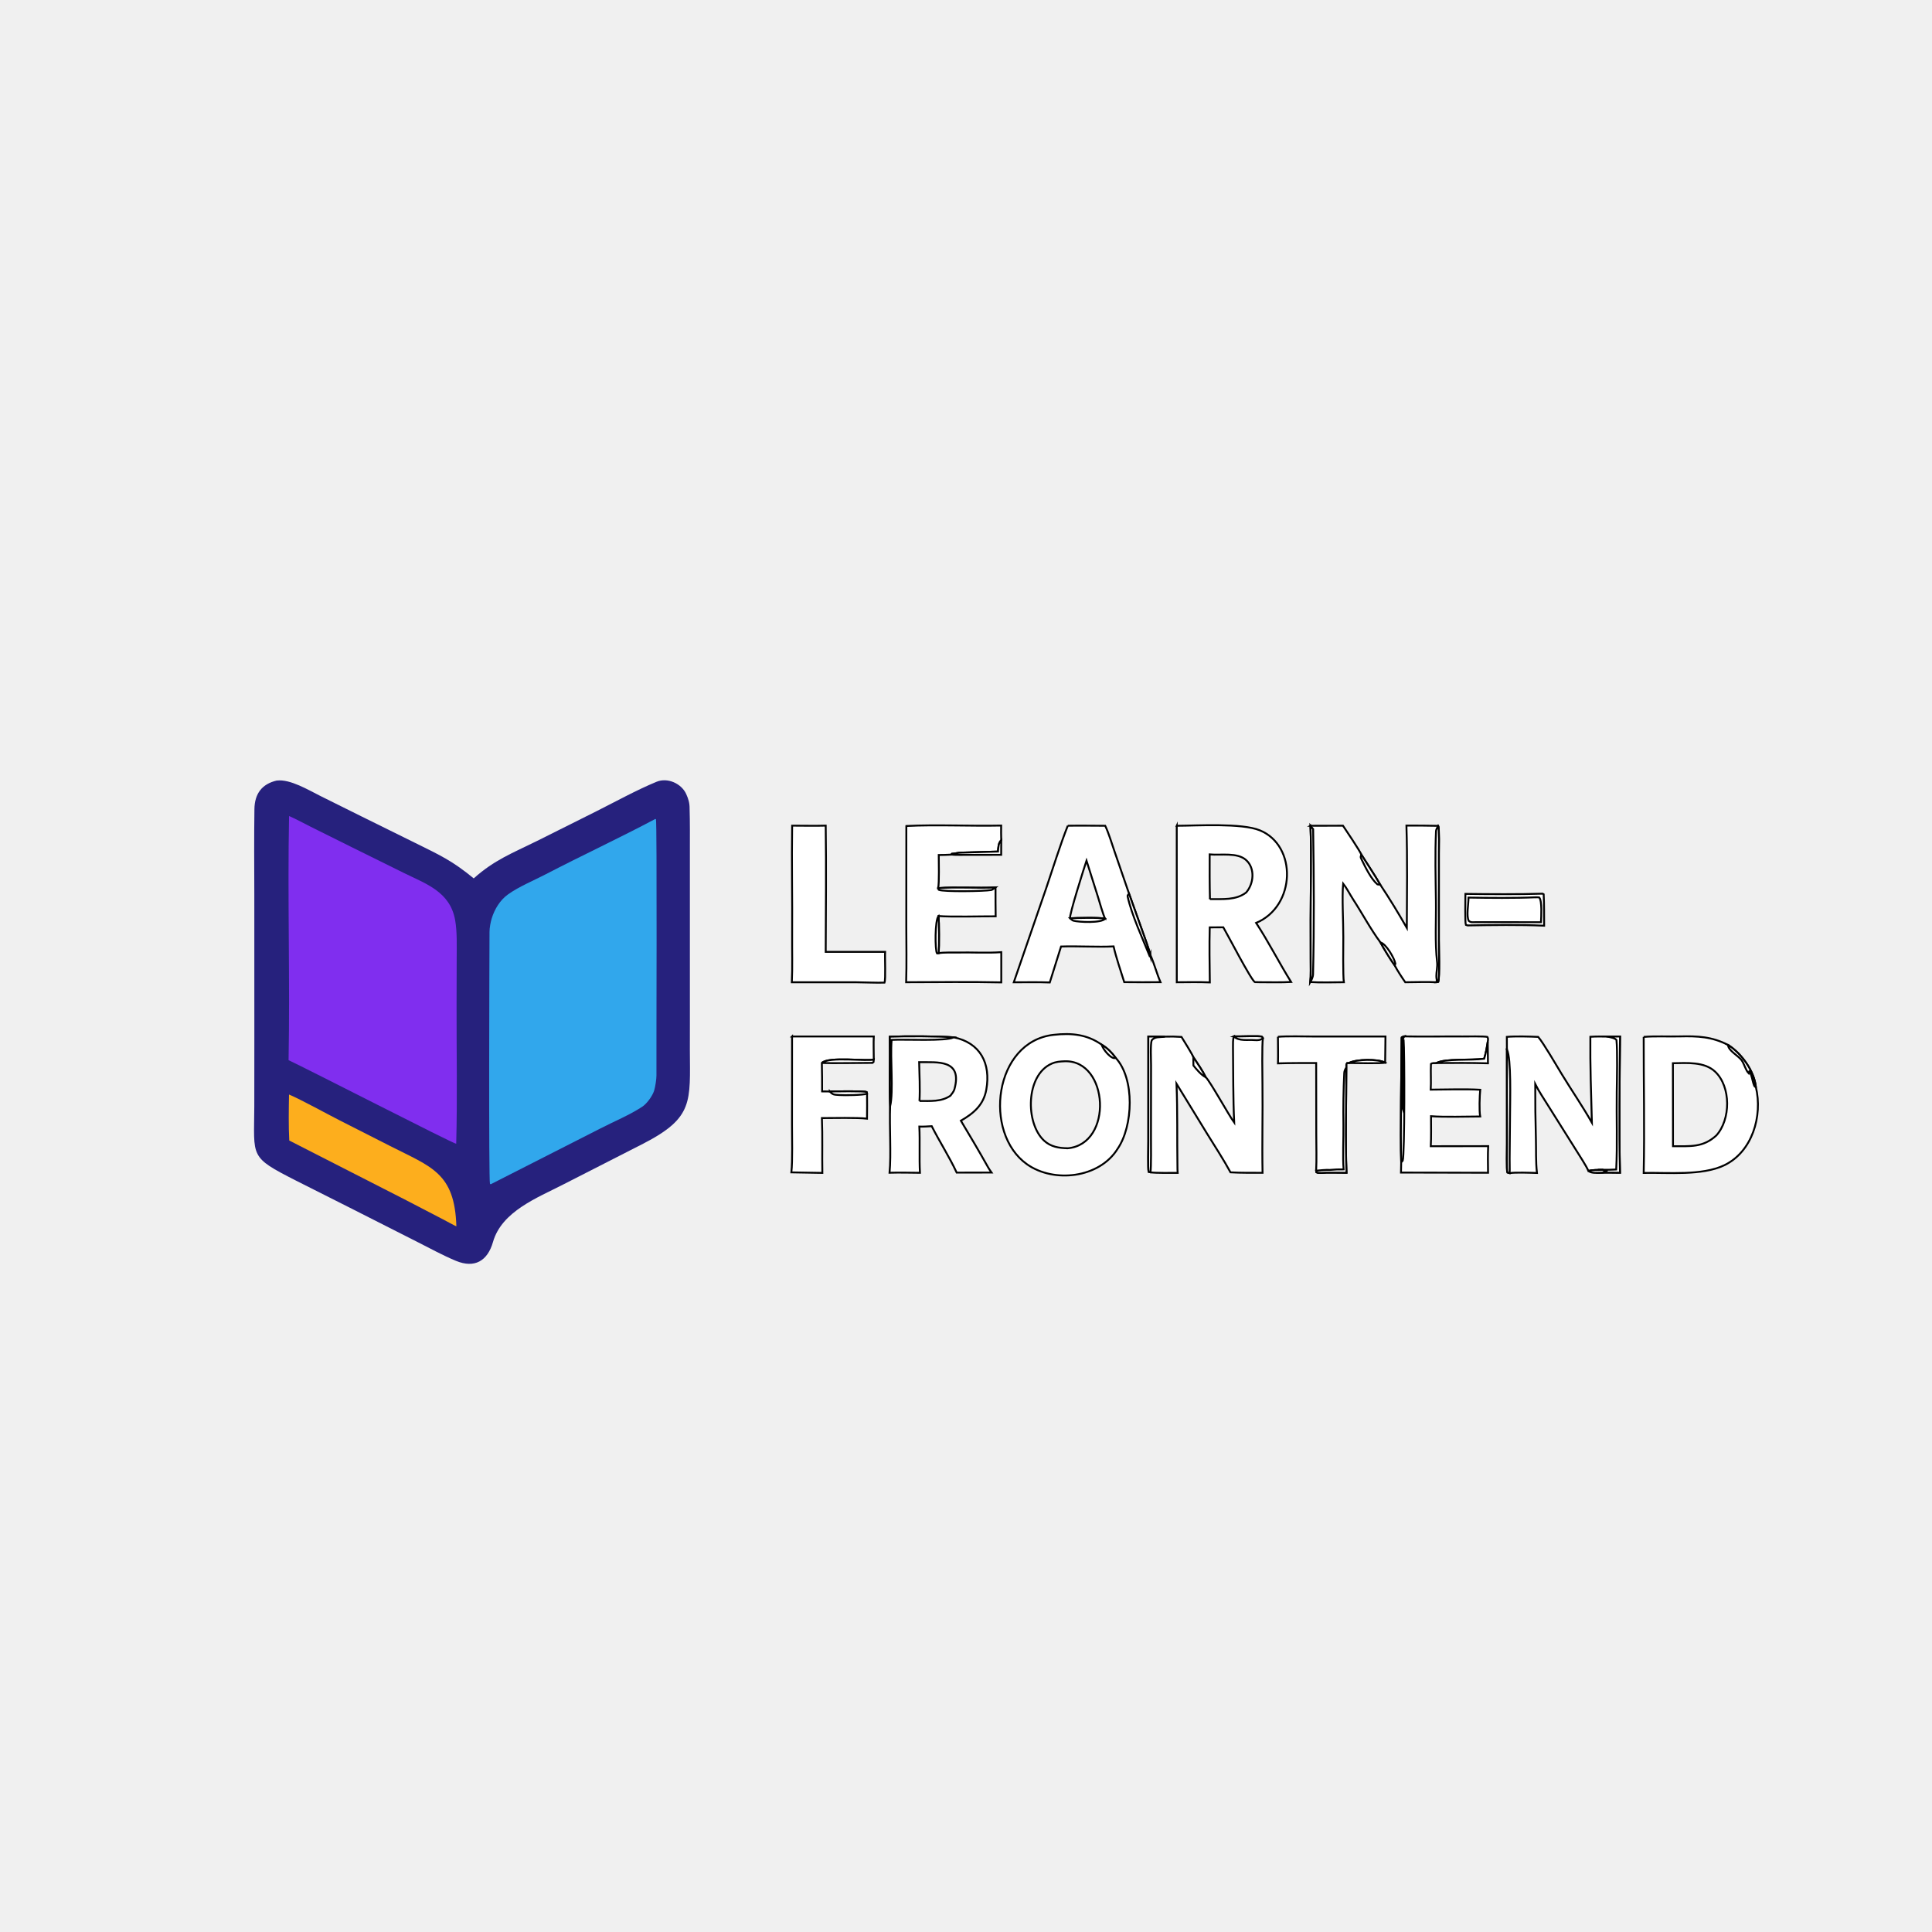
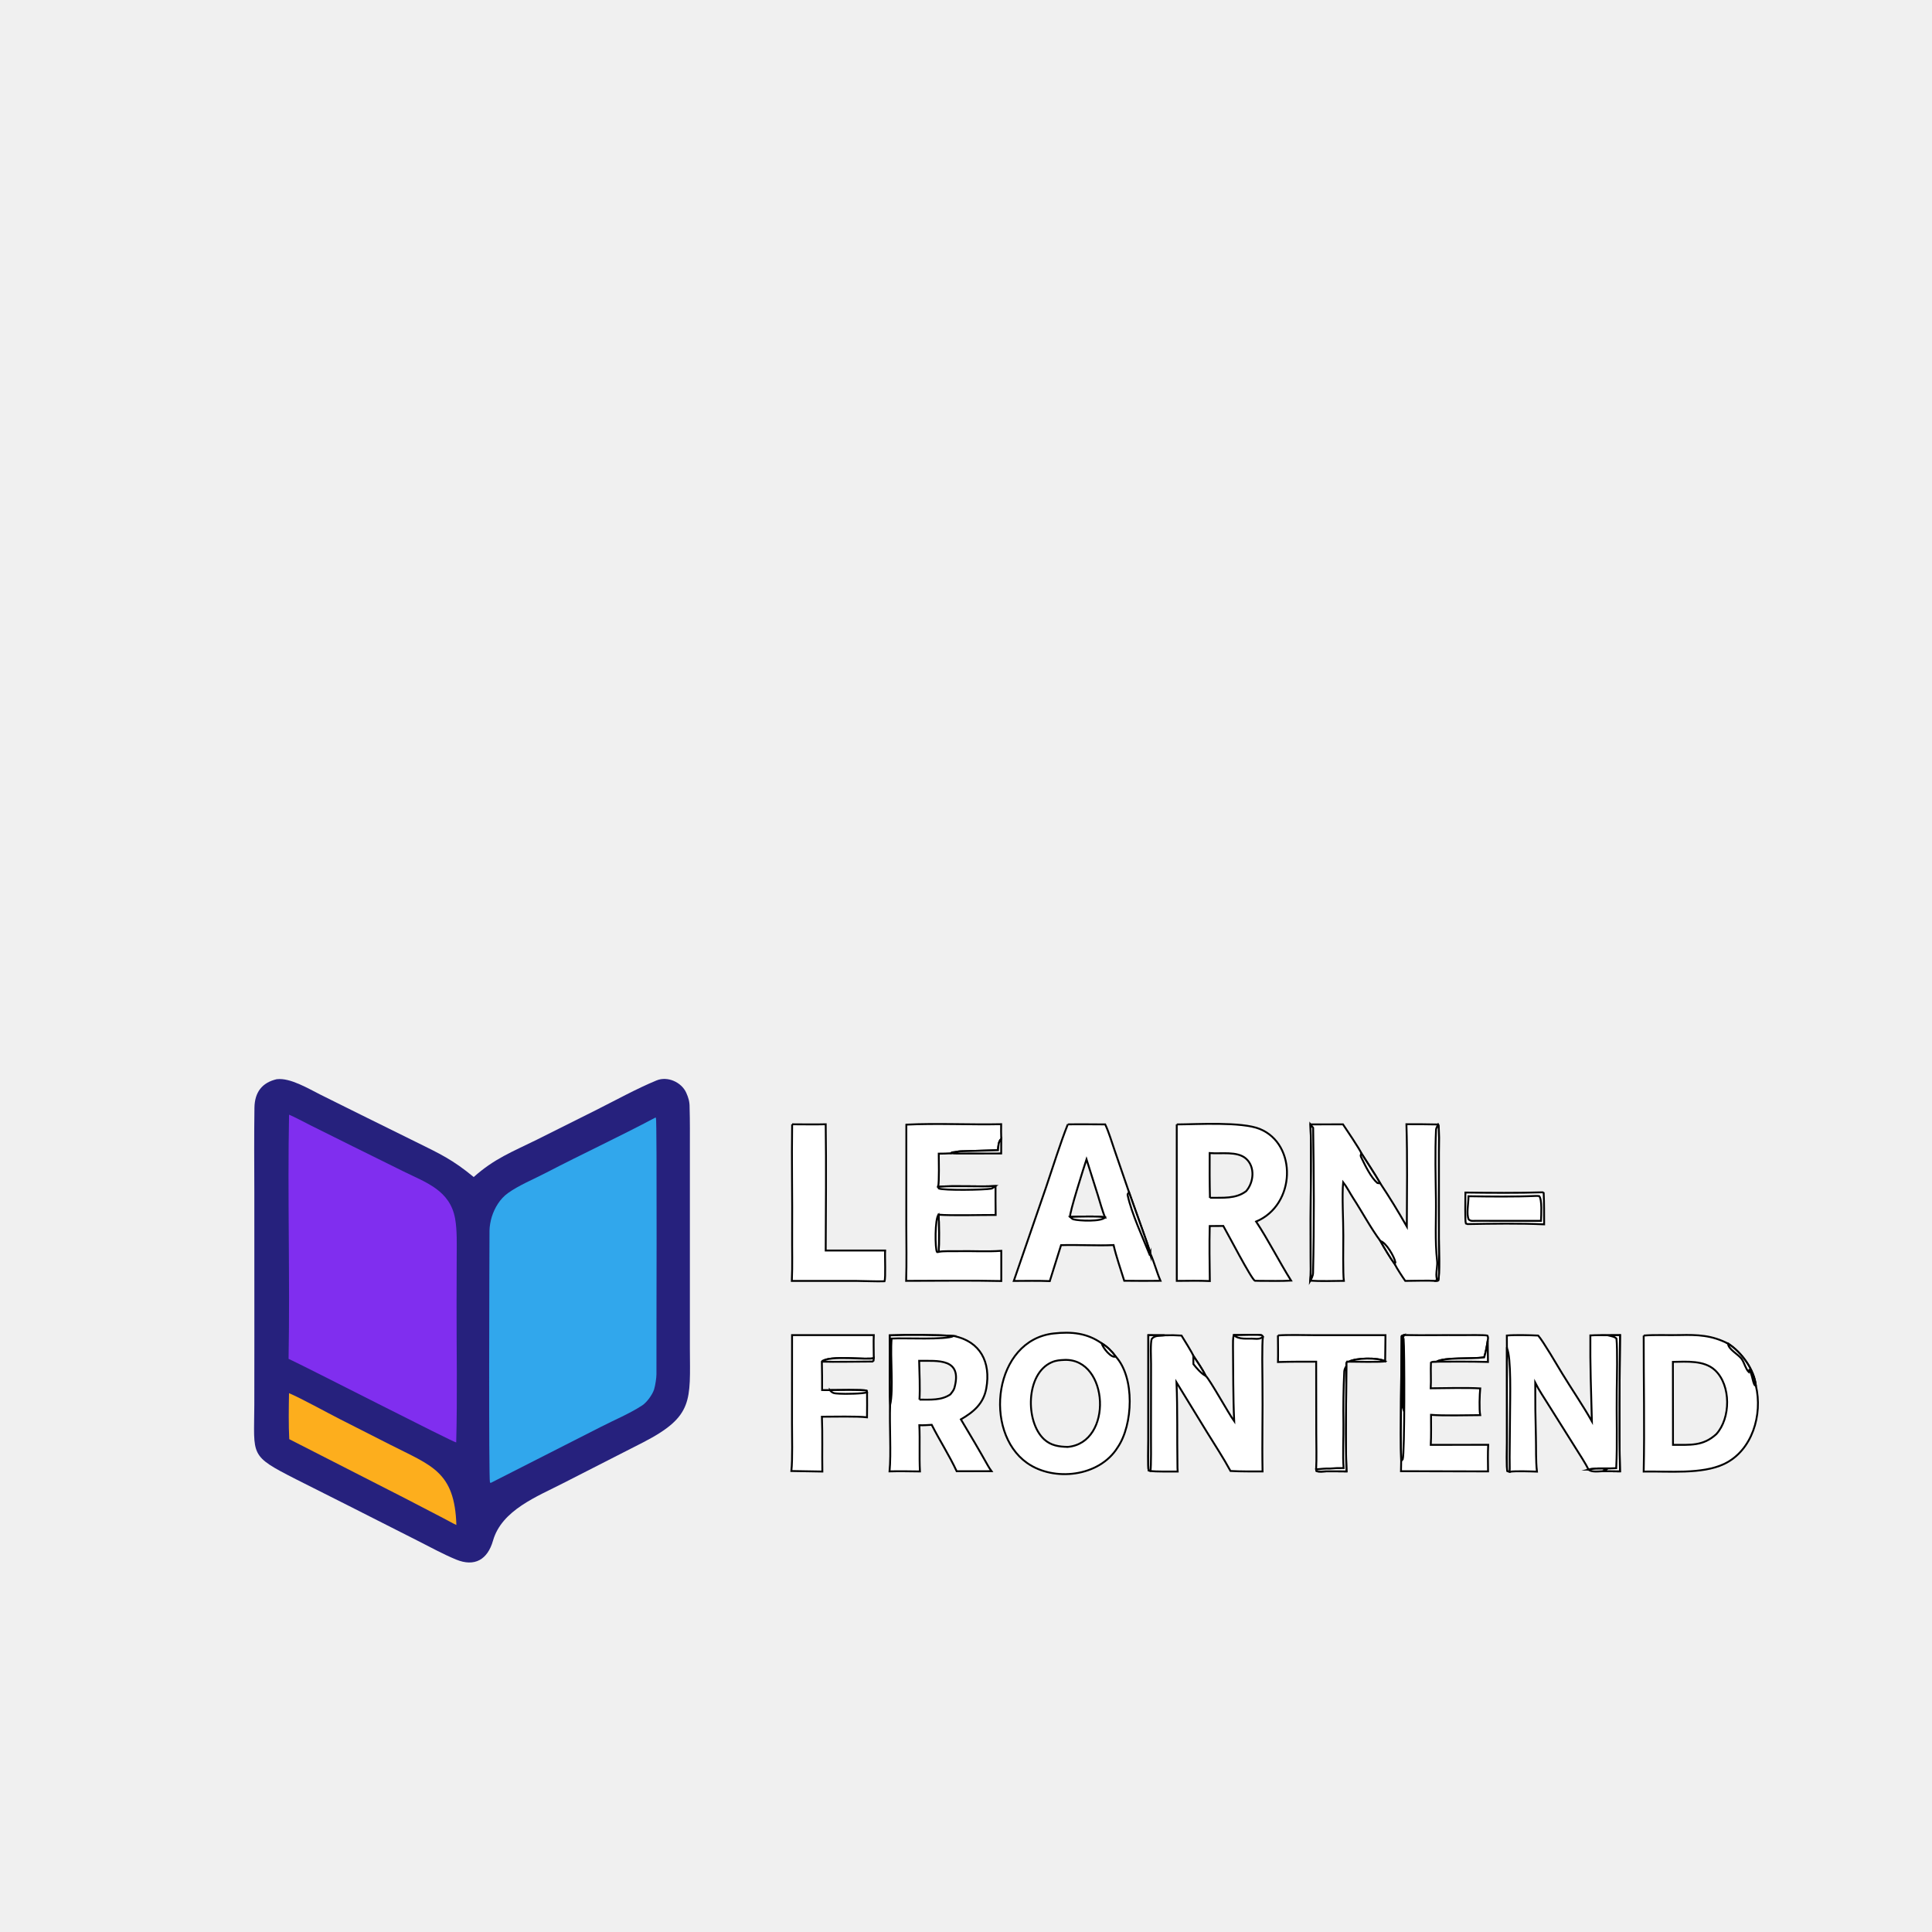
<svg xmlns="http://www.w3.org/2000/svg" id="Layer_1" version="1.1" viewBox="0 0 1024 1024">
  <defs>
    <style>
      .st0 {
        fill: #fdae1d;
      }

      .st1 {
        fill: #802eef;
      }

      .st2 {
        fill: #31a7ec;
      }

      .st3 {
        fill: #fff;
        stroke: #000;
        stroke-miterlimit: 10;
      }

      .st4 {
        fill: #26217d;
      }
    </style>
  </defs>
-   <path class="st4" d="M146.8,413.71c6.98-.86,16.68,5.01,22.95,8.14l21.77,10.82,28.65,14.15c13.14,6.49,19.62,9.44,30.91,18.74,10.96-9.79,20.31-13.29,33.36-19.74l31.81-15.91c10.28-5.16,21.13-11.17,31.73-15.55,5.85-2.42,13.24.93,15.75,6.55,1.14,2.55,1.8,4.72,1.77,7.61.23,7.47.15,14.96.15,22.43v40.62s.01,50,.01,50c0,4.74-.04,9.98-.02,14.68.11,27.82,2.05,36.09-24.64,49.88l-42.49,21.68c-13.65,7.03-32.57,14.2-37.21,30.46-2.88,10.07-9.72,14.09-19.6,10.02-6.83-2.82-13.62-6.56-20.19-9.88l-36.65-18.57-28.08-14.14c-24.77-12.63-22.12-12.11-22-39.21l.03-36.55-.02-76.22c-.05-14.96-.15-29.92.06-44.88.12-8.17,3.98-13.36,11.93-15.16Z" />
-   <path class="st2" d="M347.31,434.08l.35.09c.65,1.31.19,123.47.27,135.95.01,1.84-.62,5.99-1.23,7.94-.88,2.83-3.85,6.93-6.33,8.55-6.73,4.41-14.84,7.74-22.03,11.44l-58.28,29.65-.37-.3c-.72-1.39-.31-120.39-.24-133.56.01-2.02.55-5.09,1.19-7.13,1.52-4.84,4.36-9.59,8.55-12.61,5.85-4.21,13.62-7.36,20.18-10.78,19.04-9.91,39.04-19.19,57.93-29.24Z" />
-   <path class="st1" d="M153.2,432.51c2.53,1,8.61,4.26,11.38,5.64l22.23,11.06,27.19,13.45c11.77,5.8,24.53,9.95,27.22,24.95,1.11,6.17.85,13.59.84,19.9l-.07,24.93c-.05,24.24.46,49.66-.19,73.79-1.11.21-79.92-40.23-88.85-44.31.79-42.82-.58-86.48.26-129.4Z" />
-   <path class="st0" d="M153.19,580.12c6.4,2.7,20.12,10.29,26.84,13.7l26.75,13.59c21.91,11.16,34.23,14.18,35.11,42.57-1.37-.56-5.55-2.92-7.17-3.74l-20.29-10.54-61.11-31.2c-.42-7.56-.27-16.75-.13-24.37Z" />
-   <path class="st3" d="M591.3,560.65c10.3,11.07,9.29,36.27,1.04,48.26-9.65,15.54-33.73,18.25-47.97,8.2-23.49-16.59-17.59-65.07,14.06-68.63,9.55-1.07,17.83-.22,25.54,5.26,2.88,1.73,5.36,4.19,7.33,6.91ZM565.94,608.61c24.21-2.22,21.82-46.86-1.62-46.12-2.6.13-4.47.2-6.89,1.25-13.81,6-14.11,31.54-4.04,40.83,3.56,3.29,7.85,3.95,12.55,4.03Z" />
-   <path class="st3" d="M583.98,553.74c2.88,1.73,5.36,4.19,7.33,6.91-2.08,1.31-7.04-4.8-7.33-6.91Z" />
-   <path class="st3" d="M623.69,437.68c10.86-.05,34.36-1.52,43.99,2.39,19.99,8.12,19.14,40.31-1.91,49.09,6.36,9.62,12.23,21.22,18.53,31.3-5.04.29-11.37.13-16.5.13-.84.01-1.81-.04-2.66-.06-1.79-.6-14.62-25.41-16.76-29.04l-7.2.05c-.23,9.65-.08,19.49.05,29.15-5.68-.25-11.8-.11-17.51-.08l-.02-82.95ZM641.3,476.56c6.81-.1,13.76.66,19.19-3.51,4.04-4.63,4.87-12.8-.03-17.2-4.65-4.18-13.39-2.45-19.31-2.99-.04,7.97-.04,15.74.15,23.71Z" />
-   <path class="st3" d="M871.19,549.58c6.27-.5,12.85-.11,19.15-.26,9.41-.22,16.95.08,25.56,4.52,7.08,4.46,13.87,13.79,14.74,22.26,3.71,15.42-1.9,34.48-16.83,41.55-11.8,5.59-29.53,3.76-42.62,4.02.51-23.17-.04-48.66,0-72.1ZM886.72,607.52c9.14-.07,15.79.82,22.94-5.67,7.69-8.43,7.89-25.91-.66-33.9-5.73-5.35-15-4.52-22.33-4.42l.05,43.98Z" />
-   <path class="st3" d="M915.9,553.85c7.08,4.46,13.87,13.79,14.74,22.26-1.55.36-1.79-6.51-3.49-8.15l-.31.92c-1.56-1.59-2.28-4.69-3.56-6.65-1.72-2.65-7.32-5.3-7.37-8.38Z" />
-   <path class="st3" d="M694.56,437.67l17.24-.04c1.24,1.8,9.12,13.55,9.77,15.37,3.14,4.97,7.01,10.75,9.89,15.73,5.17,7.77,9.55,14.98,14.18,23.06.07-17.49.35-36.79-.2-54.22,5.66-.02,11.17.02,16.83.14.63,1.02.37,12.68.36,14.83v45.47c.01,3.81.48,20.07-.32,22.36-.44.12-.7.23-1.15.24-4.04-.28-12.03-.02-16.34,0-1.54-2.18-4.49-6.65-5.59-8.94-2.19-2.98-5.77-8.93-7.56-12.17-5.06-6.73-9.77-15.57-14.43-22.72-1.71-2.63-3.45-6.08-5.34-8.48-.69,7.19.12,20.51.08,28.38-.03,4.51-.23,20.53.29,23.91-4.8.05-13.1.25-17.76-.09.34-3.07.19-8.81.19-12.03l-.03-20.89c0-15.37.58-34.76-.09-49.92Z" />
-   <path class="st3" d="M762.27,437.71c.63,1.02.37,12.68.36,14.83v45.47c.01,3.81.48,20.07-.32,22.36-.44.12-.7.23-1.15.24.77-.87.04-1.81.13-3.3,0-2.17.66-5.03.42-7.16-1.24-10.99-.49-21.8-.64-32.82-.16-12.29-.51-24.69.06-36.97.03-.62.82-2.08,1.14-2.65Z" />
-   <path class="st3" d="M694.49,520.51c.34-3.07.19-8.81.19-12.03l-.03-20.89c0-15.37.58-34.76-.09-49.92.36.46.85,1.06,1.44,1.8.41,25.49.55,51.38-.05,76.85-.04,1.73-.96,3.33-1.46,4.19Z" />
-   <path class="st3" d="M721.56,453c3.14,4.97,7.01,10.75,9.89,15.73-.62.19-.77.13-1.41-.01-3.34-2.81-6.38-9.09-8.3-13.04-.77-1.58-.67-1.37-.18-2.68Z" />
-   <path class="st3" d="M731.66,499.51c2.98.68,7.39,8.35,7.93,11.24l-.37.93c-2.19-2.98-5.77-8.93-7.56-12.17Z" />
-   <path class="st3" d="M565.94,437.65c6.51-.11,13.31,0,19.84.02,1.84,3.85,3.51,9.46,4.95,13.63l7.72,22.44,7.51,21.07c.88,2.5,3.19,8.85,3.75,11.31,1.97,4.35,3.35,9.77,5.37,14.44-6.44.06-12.77.06-19.21-.02-1.85-5.93-4.29-12.98-5.65-18.92-8.57.42-18.82-.24-27.84.05l-5.97,19.05c-5.99-.24-13.01-.09-19.08-.09l17.19-49.9c3.48-10.23,7.49-23.21,11.43-33.08ZM567.17,486.71c3.6-.18,15.41-.51,18.54.23-1.14-2.5-2.98-8.99-3.83-11.77l-6.01-19.01c-1.16,3.51-9.31,29.03-8.7,30.55Z" />
-   <path class="st3" d="M609.7,506.11c-.13.41-.03.22-.4.54-3.5-8.79-9.54-21.72-11.64-31.53-.14-.64.34-.94.78-1.38l7.51,21.07c.88,2.5,3.19,8.85,3.75,11.31Z" />
-   <path class="st3" d="M567.17,486.71c3.6-.18,15.41-.51,18.54.23-1.93,2.38-13.81,1.87-16.8,1.04-.51-.14-1.33-.87-1.74-1.27Z" />
-   <path class="st3" d="M653.89,549.29c3.06.19,13.9-.45,14.96.22l.52.71c-.55,3.27-.29,20.51-.24,24.59.2,15.49-.26,31.38.05,46.8-5.53-.02-11.5.06-16.99-.25-3.53-6.52-8.55-14.25-12.49-20.62l-16.13-26.35c.61,14.5.26,29.14.5,43.66.02,1.22,0,2.38.11,3.6-3.3-.03-11.71.17-14.41-.31l-.97-.26c-.39-1.24-.14-13.71-.15-15.97v-55.71s8.77.04,8.77.04c3.27-.1,5.53-.05,8.8.15,1.33,2.18,5.44,8.69,6.27,10.69,1.86,2.77,5.18,7.71,6.61,10.7,2.07,1.79,12.19,20.1,15.05,24.01-.63-13.23-.47-26.57-.64-39.82-.02-1.95-.05-3.98.4-5.89Z" />
-   <path class="st3" d="M608.64,549.4l8.77.04c-3.03.48-5.22-.15-6.98,1.93-.74,2-.37,10.53-.35,13.31l-.04,38.02c0,2.73.17,16.61-.28,18.64l-.97-.26c-.39-1.24-.14-13.71-.15-15.97v-55.71Z" />
-   <path class="st3" d="M653.89,549.29c3.06.19,13.9-.45,14.96.22l.52.71c-1.18,1.12-2.77,1.19-4.34,1.06-3.74-.32-8.36.72-11.13-1.99Z" />
-   <path class="st3" d="M632.48,560.29c1.86,2.77,5.18,7.71,6.61,10.7-2.33-1.14-5.02-4.29-6.55-6.26l-.06-4.44Z" />
-   <path class="st3" d="M471.61,549.47c8.75-.35,25.63-.28,33.92.34,14.06,2.89,19.71,13.83,17.23,27.71-1.45,8.11-6.66,12.54-13.47,16.48,4.85,8.07,9.61,16.13,14.22,24.34.61,1.08,1.27,2.13,2.01,3.13l-18.46.03c-3.73-8.08-9.09-16.43-13.23-24.6-2.12.12-4.46.3-6.56.21.38,8.16-.1,16.47.32,24.5-5.28-.05-10.86-.2-16.11-.04.92-9.64-.12-24.48.3-35.03-.41-12.05.02-24.85-.17-37.05ZM487.34,583.53c5.7-.02,11.58.53,16.4-2.78.77-.98,1.79-2.23,2.12-3.42,4.4-15.96-8.93-14.26-18.69-14.35.15,6.19.53,14.45.17,20.56Z" />
-   <path class="st3" d="M471.61,549.47c8.75-.35,25.63-.28,33.92.34-4.21,2.19-26.16.94-32.95,1.35-.84,10.01,1.1,26.85-.8,35.37-.41-12.05.02-24.85-.17-37.05Z" />
-   <path class="st3" d="M842.94,549.52c3.15-.21,5.92-.15,9.06-.1l6.65-.04c-.22,22.98-.57,49.31-.03,72.18-3.12-.04-6.23-.09-9.35-.07.85-.25,1.17-.31,1.92-.8l-1.71-.65c-2.31.05-5.43,0-7.59.58-.91-2.35-5.13-8.79-6.62-11.18l-14.28-22.74c-2.11-3.38-5.61-8.68-7.29-12.1-.02,9.65.09,19.19.36,28.84.17,6.12-.13,12.17.56,18.26-3.23-.1-11.66-.42-14.5.08l-1.18-.35c-.48-.8-.23-13.38-.23-15.23l-.02-49.95-.03-6.69c4.53-.4,12.11-.19,16.61.02,2.68,3.06,10.06,15.74,12.6,19.92,5.01,8.23,11.22,17.31,15.86,25.54-.4-14.88-.97-30.7-.81-45.52Z" />
-   <path class="st3" d="M852,549.42l6.65-.04c-.22,22.98-.57,49.31-.03,72.18-3.12-.04-6.23-.09-9.35-.07.85-.25,1.17-.31,1.92-.8l-1.71-.65c2.29.04,4.84-.1,7.15-.18.64-13.01.09-27.96.28-41.17.09-6.15.43-21.88-.15-27.47-.79-1.07-3.32-1.45-4.76-1.8Z" />
-   <path class="st3" d="M798.7,556.25c2.38,4.78,1.67,27.52,1.66,34.04l-.22,23.75c-.04,2.43.13,5.45,0,7.74l-1.18-.35c-.48-.8-.23-13.38-.23-15.23l-.02-49.95Z" />
-   <path class="st3" d="M480.38,437.79c15.82-.79,34.11.12,50.25-.23-.08,2.59,0,5.18.05,7.77-1.56,1.56-1.53,3.83-1.72,6.01-6.56.21-13.13.42-19.69.58-1.54.04-2.97.51-4.73.61l-.38.44c-2.02.08-4.62.25-6.6.21.02,3.18.3,14.92-.32,17.56,9.63-.77,20.75.13,30.41-.39,0,5.12-.02,10.19.07,15.31-7.24-.03-23.7.41-30.26-.14.29,2.93.32,16.48.07,19.68,2.53-.5,7.19-.28,9.88-.34,7.53-.17,15.84.36,23.29-.19v16.01c-16.46-.37-33.87-.09-50.42-.09.3-9.48.1-20.09.08-29.63l.02-53.16Z" />
-   <path class="st3" d="M497.24,470.74c9.63-.77,20.75.13,30.41-.39-.41.31-1.82,1.31-2.18,1.37-3.94.69-25.28,1.01-27.88-.09l-.35-.89Z" />
-   <path class="st3" d="M497.53,505.19l-.9.12c-1.07-1.46-1.18-17.79.83-19.8.29,2.93.32,16.48.07,19.68Z" />
-   <path class="st3" d="M744.23,549.31c10.33.2,20.75-.03,31.09.04,2.32.02,11.3-.18,13.03.24.54.93.33,1.59.17,2.67-.46,3-.98,5.98-1.87,8.89-7.24.96-20.6-.21-25.29,2.27-1.1.06-2.21-.1-2.93.49-.21,4.48.15,9.44-.12,13.62,7.44-.06,18.97-.36,26.24.06-.32,3.17-.61,11.16-.02,14.17-7.09.02-19.2.4-26.06-.15,0,4.71.14,11.28-.13,15.91l30.43-.04c-.24,4.68-.13,9.4-.07,14.1l-46.15-.1.11-5.53c-.52-14.89.17-49.88.23-66.06,0-.18,1.01-.46,1.34-.57Z" />
-   <path class="st3" d="M742.67,615.95c-.52-14.89.17-49.88.23-66.06,0-.18,1.01-.46,1.34-.57-.46.77-.82,1.74-.82,2.84.06,11.86-.07,23.7.09,35.55,0,.05.12.38.14.44.36-1.83.03-7.33.1-9.61.28-8.75-.42-18.91.18-27.54.57,5.59.59,61.34-.46,64.18l-.8.77Z" />
-   <path class="st3" d="M419.85,437.61c5.93,0,11.86.16,17.79-.01.31,22.03.09,44.85,0,66.91h31.5c-.21,3.29.38,14.33-.33,16.3-3.82.16-10.86-.17-15.01-.19h-34.11c.38-7.91.09-16.97.16-24.96.15-19.3-.3-38.76,0-58.05Z" />
-   <path class="st3" d="M419.8,549.35h43.32c-.18,3.56,0,8.51.01,12.17-2.77,1.22-23.82-1.75-27.53,1.88.15,5,.12,10.07.13,15.07l4.07.03c2.49-.01,18.09-.35,19.54.31l.21.86c.07,4.45.03,8.79-.02,13.24-5.26-.63-18.07-.31-23.9-.31.38,9.92.05,19.32.23,29.06l-16.42-.28c.69-6.25.33-18.6.34-25.42l.03-46.62Z" />
-   <path class="st3" d="M439.81,578.5c2.49-.01,18.09-.35,19.54.31l.21.86c-1.93.79-12.08.91-14.58.72-2.77-.21-3.48.01-5.17-1.9Z" />
-   <path class="st3" d="M677.33,549.52c4.82-.42,13.78-.15,18.97-.15h38.02c-.11,4.6-.03,9.19-.16,13.83-4.01-2.03-15.24-1.82-19.2.21l-.95-.04c-.63,1.02-.41.99-.42,2.38-.02,17.2-.61,38.95.09,55.83-3.57-.03-7.18-.08-10.75-.05-1.41.07-4.11.43-5.2-.2l-.15-.84c.31-5.69.08-13.34.07-19.15l-.05-37.91c-6.77,0-13.48-.03-20.25.18.12-4.5,0-9.56-.02-14.1Z" />
-   <path class="st3" d="M712.15,619.8c-.57-6.28-.01-16.66-.11-23.42-.14-8.95,0-18.86.45-27.79.05-.99.56-2.02,1.1-2.84-.02,17.2-.61,38.95.09,55.83-3.57-.03-7.18-.08-10.75-.05-1.41.07-4.11.43-5.2-.2l-.15-.84c2.14-.18,5.19-.54,7.26-.41,2.82-.24,4.46-.32,7.31-.28Z" />
-   <path class="st3" d="M817.61,473.66l.57.34c.28,5.37.2,11.23.24,16.64-12.56-.6-27.87-.35-40.56-.14l-.93-.3c-.51-1.19-.24-13.97-.23-16.42,12.52.17,28.47.29,40.91-.12Z" />
-   <path class="st3" d="M813.91,475.58c.63-.05,1.28.03,1.91.08,1.59,1.84,1.05,10.32.93,13.13l-34.6-.02c-1.75.01-2.46.25-3.67-.67-1.37-2.76-.16-8.42-.14-12.36,10.98.18,24.7.33,35.57-.16Z" />
-   <path class="st3" d="M786.65,561.16c.89-2.91,1.41-5.89,1.87-8.89l.13,11.3c-9.06-.25-18.23-.21-27.29-.14,4.69-2.47,18.05-1.31,25.29-2.27Z" />
-   <path class="st3" d="M435.6,563.4c3.71-3.63,24.76-.66,27.53-1.88l-.13,1.35c-.16.13-.36.29-.58.48-6.59,0-20.93.28-26.83.05Z" />
-   <path class="st3" d="M528.96,451.33c.19-2.18.16-4.45,1.72-6.01l-.03,7.75-17.9.03c-1.53,0-7.35.07-8.59-.13l.38-.44c1.76-.1,3.19-.58,4.73-.61,6.56-.16,13.13-.37,19.69-.58Z" />
-   <path class="st3" d="M714.96,563.41c3.95-2.03,15.18-2.24,19.2-.21-1.48.59-16.41.22-19.2.21Z" />
-   <path class="st3" d="M841.89,620.62c2.16-.59,5.28-.53,7.59-.58l1.71.65c-.75.49-1.07.55-1.92.8-2.27.1-5.69.58-7.37-.87Z" />
+   <path class="st4" d="M146.8,572c6.98-.86,16.68,5.01,22.95,8.14l21.77,10.82,28.65,14.15c13.14,6.49,19.62,9.44,30.91,18.74,10.96-9.79,20.31-13.29,33.36-19.74l31.81-15.91c10.28-5.16,21.13-11.17,31.73-15.55,5.85-2.42,13.24.93,15.75,6.55,1.14,2.55,1.8,4.72,1.77,7.61.23,7.47.15,14.96.15,22.43v90.62c.01,4.74-.03,9.98,0,14.68.11,27.82,2.05,36.09-24.64,49.88l-42.49,21.68c-13.65,7.03-32.57,14.2-37.21,30.46-2.88,10.07-9.72,14.09-19.6,10.02-6.83-2.82-13.62-6.56-20.19-9.88l-36.65-18.57-28.08-14.14c-24.77-12.63-22.12-12.11-22-39.21l.03-36.55-.02-76.22c-.05-14.96-.15-29.92.06-44.88.12-8.17,3.98-13.36,11.93-15.16l.02.03Z" />
+   <path class="st2" d="M347.31,592.37l.35.09c.65,1.31.19,123.47.27,135.95.01,1.84-.62,5.99-1.23,7.94-.88,2.83-3.85,6.93-6.33,8.55-6.73,4.41-14.84,7.74-22.03,11.44l-58.28,29.65-.37-.3c-.72-1.39-.31-120.39-.24-133.56.01-2.02.55-5.09,1.19-7.13,1.52-4.84,4.36-9.59,8.55-12.61,5.85-4.21,13.62-7.36,20.18-10.78,19.04-9.91,39.04-19.19,57.93-29.24h.01Z" />
+   <path class="st1" d="M153.2,590.8c2.53,1,8.61,4.26,11.38,5.64l22.23,11.06,27.19,13.45c11.77,5.8,24.53,9.95,27.22,24.95,1.11,6.17.85,13.59.84,19.9l-.07,24.93c-.05,24.24.46,49.66-.19,73.79-1.11.21-79.92-40.23-88.85-44.31.79-42.82-.58-86.48.26-129.4h0Z" />
+   <path class="st0" d="M153.19,738.41c6.4,2.7,20.12,10.29,26.84,13.7l26.75,13.59c21.91,11.16,34.23,14.18,35.11,42.57-1.37-.56-5.55-2.92-7.17-3.74l-20.29-10.54-61.11-31.2c-.42-7.56-.27-16.75-.13-24.37h0Z" />
+   <path class="st3" d="M591.3,718.94c10.3,11.07,9.29,36.27,1.04,48.26-9.65,15.54-33.73,18.25-47.97,8.2-23.49-16.59-17.59-65.07,14.06-68.63,9.55-1.07,17.83-.22,25.54,5.26,2.88,1.73,5.36,4.19,7.33,6.91ZM565.94,766.9c24.21-2.22,21.82-46.86-1.62-46.12-2.6.13-4.47.2-6.89,1.25-13.81,6-14.11,31.54-4.04,40.83,3.56,3.29,7.85,3.95,12.55,4.03h0Z" />
+   <path class="st3" d="M583.98,712.03c2.88,1.73,5.36,4.19,7.33,6.91-2.08,1.31-7.04-4.8-7.33-6.91Z" />
+   <path class="st3" d="M623.69,595.97c10.86-.05,34.36-1.52,43.99,2.39,19.99,8.12,19.14,40.31-1.91,49.09,6.36,9.62,12.23,21.22,18.53,31.3-5.04.29-11.37.13-16.5.13-.84.01-1.81-.04-2.66-.06-1.79-.6-14.62-25.41-16.76-29.04l-7.2.05c-.23,9.65-.08,19.49.05,29.15-5.68-.25-11.8-.11-17.51-.08l-.02-82.95v.02ZM641.3,634.85c6.81-.1,13.76.66,19.19-3.51,4.04-4.63,4.87-12.8-.03-17.2-4.65-4.18-13.39-2.45-19.31-2.99-.04,7.97-.04,15.74.15,23.71h0Z" />
+   <path class="st3" d="M871.19,707.87c6.27-.5,12.85-.11,19.15-.26,9.41-.22,16.95.08,25.56,4.52,7.08,4.46,13.87,13.79,14.74,22.26,3.71,15.42-1.9,34.48-16.83,41.55-11.8,5.59-29.53,3.76-42.62,4.02.51-23.17-.04-48.66,0-72.1h0ZM886.72,765.81c9.14-.07,15.79.82,22.94-5.67,7.69-8.43,7.89-25.91-.66-33.9-5.73-5.35-15-4.52-22.33-4.42l.05,43.98h0Z" />
+   <path class="st3" d="M915.9,712.14c7.08,4.46,13.87,13.79,14.74,22.26-1.55.36-1.79-6.51-3.49-8.15l-.31.92c-1.56-1.59-2.28-4.69-3.56-6.65-1.72-2.65-7.32-5.3-7.37-8.38h-.01Z" />
+   <path class="st3" d="M694.56,595.96l17.24-.04c1.24,1.8,9.12,13.55,9.77,15.37,3.14,4.97,7.01,10.75,9.89,15.73,5.17,7.77,9.55,14.98,14.18,23.06.07-17.49.35-36.79-.2-54.22,5.66-.02,11.17.02,16.83.14.63,1.02.37,12.68.36,14.83v45.47c.01,3.81.48,20.07-.32,22.36-.44.12-.7.23-1.15.24-4.04-.28-12.03-.02-16.34,0-1.54-2.18-4.49-6.65-5.59-8.94-2.19-2.98-5.77-8.93-7.56-12.17-5.06-6.73-9.77-15.57-14.43-22.72-1.71-2.63-3.45-6.08-5.34-8.48-.69,7.19.12,20.51.08,28.38-.03,4.51-.23,20.53.29,23.91-4.8.05-13.1.25-17.76-.09.34-3.07.19-8.81.19-12.03l-.03-20.89c0-15.37.58-34.76-.09-49.92h-.02Z" />
+   <path class="st3" d="M762.27,596c.63,1.02.37,12.68.36,14.83v45.47c.01,3.81.48,20.07-.32,22.36-.44.12-.7.23-1.15.24.77-.87.04-1.81.13-3.3,0-2.17.66-5.03.42-7.16-1.24-10.99-.49-21.8-.64-32.82-.16-12.29-.51-24.69.06-36.97.03-.62.82-2.08,1.14-2.65h0Z" />
+   <path class="st3" d="M694.49,678.8c.34-3.07.19-8.81.19-12.03l-.03-20.89c0-15.37.58-34.76-.09-49.92.36.46.85,1.06,1.44,1.8.41,25.49.55,51.38-.05,76.85-.04,1.73-.96,3.33-1.46,4.19h0Z" />
+   <path class="st3" d="M721.56,611.29c3.14,4.97,7.01,10.75,9.89,15.73-.62.19-.77.13-1.41-.01-3.34-2.81-6.38-9.09-8.3-13.04-.77-1.58-.67-1.37-.18-2.68h0Z" />
+   <path class="st3" d="M731.66,657.8c2.98.68,7.39,8.35,7.93,11.24l-.37.93c-2.19-2.98-5.77-8.93-7.56-12.17h0Z" />
+   <path class="st3" d="M565.94,595.94c6.51-.11,13.31,0,19.84.02,1.84,3.85,3.51,9.46,4.95,13.63l7.72,22.44,7.51,21.07c.88,2.5,3.19,8.85,3.75,11.31,1.97,4.35,3.35,9.77,5.37,14.44-6.44.06-12.77.06-19.21-.02-1.85-5.93-4.29-12.98-5.65-18.92-8.57.42-18.82-.24-27.84.05l-5.97,19.05c-5.99-.24-13.01-.09-19.08-.09l17.19-49.9c3.48-10.23,7.49-23.21,11.43-33.08h0ZM567.17,645c3.6-.18,15.41-.51,18.54.23-1.14-2.5-2.98-8.99-3.83-11.77l-6.01-19.01c-1.16,3.51-9.31,29.03-8.7,30.55h0Z" />
+   <path class="st3" d="M609.7,664.4c-.13.41-.03.22-.4.54-3.5-8.79-9.54-21.72-11.64-31.53-.14-.64.34-.94.78-1.38l7.51,21.07c.88,2.5,3.19,8.85,3.75,11.31h0Z" />
+   <path class="st3" d="M567.17,645c3.6-.18,15.41-.51,18.54.23-1.93,2.38-13.81,1.87-16.8,1.04-.51-.14-1.33-.87-1.74-1.27h0Z" />
+   <path class="st3" d="M653.89,707.58c3.06.19,13.9-.45,14.96.22l.52.71c-.55,3.27-.29,20.51-.24,24.59.2,15.49-.26,31.38.05,46.8-5.53-.02-11.5.06-16.99-.25-3.53-6.52-8.55-14.25-12.49-20.62l-16.13-26.35c.61,14.5.26,29.14.5,43.66.02,1.22,0,2.38.11,3.6-3.3-.03-11.71.17-14.41-.31l-.97-.26c-.39-1.24-.14-13.71-.15-15.97v-55.71l8.77.04c3.27-.1,5.53-.05,8.8.15,1.33,2.18,5.44,8.69,6.27,10.69,1.86,2.77,5.18,7.71,6.61,10.7,2.07,1.79,12.19,20.1,15.05,24.01-.63-13.23-.47-26.57-.64-39.82-.02-1.95-.05-3.98.4-5.89h-.02Z" />
+   <path class="st3" d="M608.64,707.69l8.77.04c-3.03.48-5.22-.15-6.98,1.93-.74,2-.37,10.53-.35,13.31l-.04,38.02c0,2.73.17,16.61-.28,18.64l-.97-.26c-.39-1.24-.14-13.71-.15-15.97v-55.71h0Z" />
+   <path class="st3" d="M653.89,707.58c3.06.19,13.9-.45,14.96.22l.52.71c-1.18,1.12-2.77,1.19-4.34,1.06-3.74-.32-8.36.72-11.13-1.99h-.01Z" />
+   <path class="st3" d="M632.48,718.58c1.86,2.77,5.18,7.71,6.61,10.7-2.33-1.14-5.02-4.29-6.55-6.26l-.06-4.44Z" />
+   <path class="st3" d="M471.61,707.76c8.75-.35,25.63-.28,33.92.34,14.06,2.89,19.71,13.83,17.23,27.71-1.45,8.11-6.66,12.54-13.47,16.48,4.85,8.07,9.61,16.13,14.22,24.34.61,1.08,1.27,2.13,2.01,3.13l-18.46.03c-3.73-8.08-9.09-16.43-13.23-24.6-2.12.12-4.46.3-6.56.21.38,8.16-.1,16.47.32,24.5-5.28-.05-10.86-.2-16.11-.04.92-9.64-.12-24.48.3-35.03-.41-12.05.02-24.85-.17-37.05v-.02ZM487.34,741.82c5.7-.02,11.58.53,16.4-2.78.77-.98,1.79-2.23,2.12-3.42,4.4-15.96-8.93-14.26-18.69-14.35.15,6.19.53,14.45.17,20.56h0Z" />
+   <path class="st3" d="M471.61,707.76c8.75-.35,25.63-.28,33.92.34-4.21,2.19-26.16.94-32.95,1.35-.84,10.01,1.1,26.85-.8,35.37-.41-12.05.02-24.85-.17-37.05h0Z" />
+   <path class="st3" d="M842.94,707.81c3.15-.21,5.92-.15,9.06-.1l6.65-.04c-.22,22.98-.57,49.31-.03,72.18-3.12-.04-6.23-.09-9.35-.07.85-.25,1.17-.31,1.92-.8l-1.71-.65c-2.31.05-5.43,0-7.59.58-.91-2.35-5.13-8.79-6.62-11.18l-14.28-22.74c-2.11-3.38-5.61-8.68-7.29-12.1-.02,9.65.09,19.19.36,28.84.17,6.12-.13,12.17.56,18.26-3.23-.1-11.66-.42-14.5.08l-1.18-.35c-.48-.8-.23-13.38-.23-15.23l-.02-49.95-.03-6.69c4.53-.4,12.11-.19,16.61.02,2.68,3.06,10.06,15.74,12.6,19.92,5.01,8.23,11.22,17.31,15.86,25.54-.4-14.88-.97-30.7-.81-45.52h.02Z" />
+   <path class="st3" d="M852,707.71l6.65-.04c-.22,22.98-.57,49.31-.03,72.18-3.12-.04-6.23-.09-9.35-.07.85-.25,1.17-.31,1.92-.8l-1.71-.65c2.29.04,4.84-.1,7.15-.18.64-13.01.09-27.96.28-41.17.09-6.15.43-21.88-.15-27.47-.79-1.07-3.32-1.45-4.76-1.8h0Z" />
+   <path class="st3" d="M798.7,714.54c2.38,4.78,1.67,27.52,1.66,34.04l-.22,23.75c-.04,2.43.13,5.45,0,7.74l-1.18-.35c-.48-.8-.23-13.38-.23-15.23l-.02-49.95h-.01Z" />
+   <path class="st3" d="M480.38,596.08c15.82-.79,34.11.12,50.25-.23-.08,2.59,0,5.18.05,7.77-1.56,1.56-1.53,3.83-1.72,6.01-6.56.21-13.13.42-19.69.58-1.54.04-2.97.51-4.73.61l-.38.44c-2.02.08-4.62.25-6.6.21.02,3.18.3,14.92-.32,17.56,9.63-.77,20.75.13,30.41-.39,0,5.12-.02,10.19.07,15.31-7.24-.03-23.7.41-30.26-.14.29,2.93.32,16.48.07,19.68,2.53-.5,7.19-.28,9.88-.34,7.53-.17,15.84.36,23.29-.19v16.01c-16.46-.37-33.87-.09-50.42-.09.3-9.48.1-20.09.08-29.63l.02-53.16h0Z" />
+   <path class="st3" d="M497.24,629.03c9.63-.77,20.75.13,30.41-.39-.41.31-1.82,1.31-2.18,1.37-3.94.69-25.28,1.01-27.88-.09l-.35-.89h0Z" />
+   <path class="st3" d="M497.53,663.48l-.9.12c-1.07-1.46-1.18-17.79.83-19.8.29,2.93.32,16.48.07,19.68Z" />
+   <path class="st3" d="M744.23,707.6c10.33.2,20.75-.03,31.09.04,2.32.02,11.3-.18,13.03.24.54.93.33,1.59.17,2.67-.46,3-.98,5.98-1.87,8.89-7.24.96-20.6-.21-25.29,2.27-1.1.06-2.21-.1-2.93.49-.21,4.48.15,9.44-.12,13.62,7.44-.06,18.97-.36,26.24.06-.32,3.17-.61,11.16-.02,14.17-7.09.02-19.2.4-26.06-.15,0,4.71.14,11.28-.13,15.91l30.43-.04c-.24,4.68-.13,9.4-.07,14.1l-46.15-.1.11-5.53c-.52-14.89.17-49.88.23-66.06,0-.18,1.01-.46,1.34-.57h0Z" />
+   <path class="st3" d="M742.67,774.24c-.52-14.89.17-49.88.23-66.06,0-.18,1.01-.46,1.34-.57-.46.77-.82,1.74-.82,2.84.06,11.86-.07,23.7.09,35.55,0,.05.12.38.14.44.36-1.83.03-7.33.1-9.61.28-8.75-.42-18.91.18-27.54.57,5.59.59,61.34-.46,64.18l-.8.77h0Z" />
+   <path class="st3" d="M419.85,595.9c5.93,0,11.86.16,17.79-.01.31,22.03.09,44.85,0,66.91h31.5c-.21,3.29.38,14.33-.33,16.3-3.82.16-10.86-.17-15.01-.19h-34.11c.38-7.91.09-16.97.16-24.96.15-19.3-.3-38.76,0-58.05h0Z" />
+   <path class="st3" d="M419.8,707.64h43.32c-.18,3.56,0,8.51.01,12.17-2.77,1.22-23.82-1.75-27.53,1.88.15,5,.12,10.07.13,15.07l4.07.03c2.49-.01,18.09-.35,19.54.31l.21.86c.07,4.45.03,8.79-.02,13.24-5.26-.63-18.07-.31-23.9-.31.38,9.92.05,19.32.23,29.06l-16.42-.28c.69-6.25.33-18.6.34-25.42l.03-46.62h-.01Z" />
+   <path class="st3" d="M439.81,736.79c2.49-.01,18.09-.35,19.54.31l.21.86c-1.93.79-12.08.91-14.58.72-2.77-.21-3.48.01-5.17-1.9h0Z" />
+   <path class="st3" d="M677.33,707.81c4.82-.42,13.78-.15,18.97-.15h38.02c-.11,4.6-.03,9.19-.16,13.83-4.01-2.03-15.24-1.82-19.2.21l-.95-.04c-.63,1.02-.41.99-.42,2.38-.02,17.2-.61,38.95.09,55.83-3.57-.03-7.18-.08-10.75-.05-1.41.07-4.11.43-5.2-.2l-.15-.84c.31-5.69.08-13.34.07-19.15l-.05-37.91c-6.77,0-13.48-.03-20.25.18.12-4.5,0-9.56-.02-14.1h0Z" />
+   <path class="st3" d="M712.15,778.09c-.57-6.28-.01-16.66-.11-23.42-.14-8.95,0-18.86.45-27.79.05-.99.56-2.02,1.1-2.84-.02,17.2-.61,38.95.09,55.83-3.57-.03-7.18-.08-10.75-.05-1.41.07-4.11.43-5.2-.2l-.15-.84c2.14-.18,5.19-.54,7.26-.41,2.82-.24,4.46-.32,7.31-.28Z" />
+   <path class="st3" d="M817.61,631.95l.57.34c.28,5.37.2,11.23.24,16.64-12.56-.6-27.87-.35-40.56-.14l-.93-.3c-.51-1.19-.24-13.97-.23-16.42,12.52.17,28.47.29,40.91-.12Z" />
+   <path class="st3" d="M813.91,633.87c.63-.05,1.28.03,1.91.08,1.59,1.84,1.05,10.32.93,13.13l-34.6-.02c-1.75.01-2.46.25-3.67-.67-1.37-2.76-.16-8.42-.14-12.36,10.98.18,24.7.33,35.57-.16Z" />
+   <path class="st3" d="M786.65,719.45c.89-2.91,1.41-5.89,1.87-8.89l.13,11.3c-9.06-.25-18.23-.21-27.29-.14,4.69-2.47,18.05-1.31,25.29-2.27h0Z" />
+   <path class="st3" d="M435.6,721.69c3.71-3.63,24.76-.66,27.53-1.88l-.13,1.35c-.16.13-.36.29-.58.48-6.59,0-20.93.28-26.83.05h0Z" />
+   <path class="st3" d="M528.96,609.62c.19-2.18.16-4.45,1.72-6.01l-.03,7.75-17.9.03c-1.53,0-7.35.07-8.59-.13l.38-.44c1.76-.1,3.19-.58,4.73-.61,6.56-.16,13.13-.37,19.69-.58h0Z" />
+   <path class="st3" d="M714.96,721.7c3.95-2.03,15.18-2.24,19.2-.21-1.48.59-16.41.22-19.2.21Z" />
+   <path class="st3" d="M841.89,778.91c2.16-.59,5.28-.53,7.59-.58l1.71.65c-.75.49-1.07.55-1.92.8-2.27.1-5.69.58-7.37-.87h-.01Z" />
</svg>
